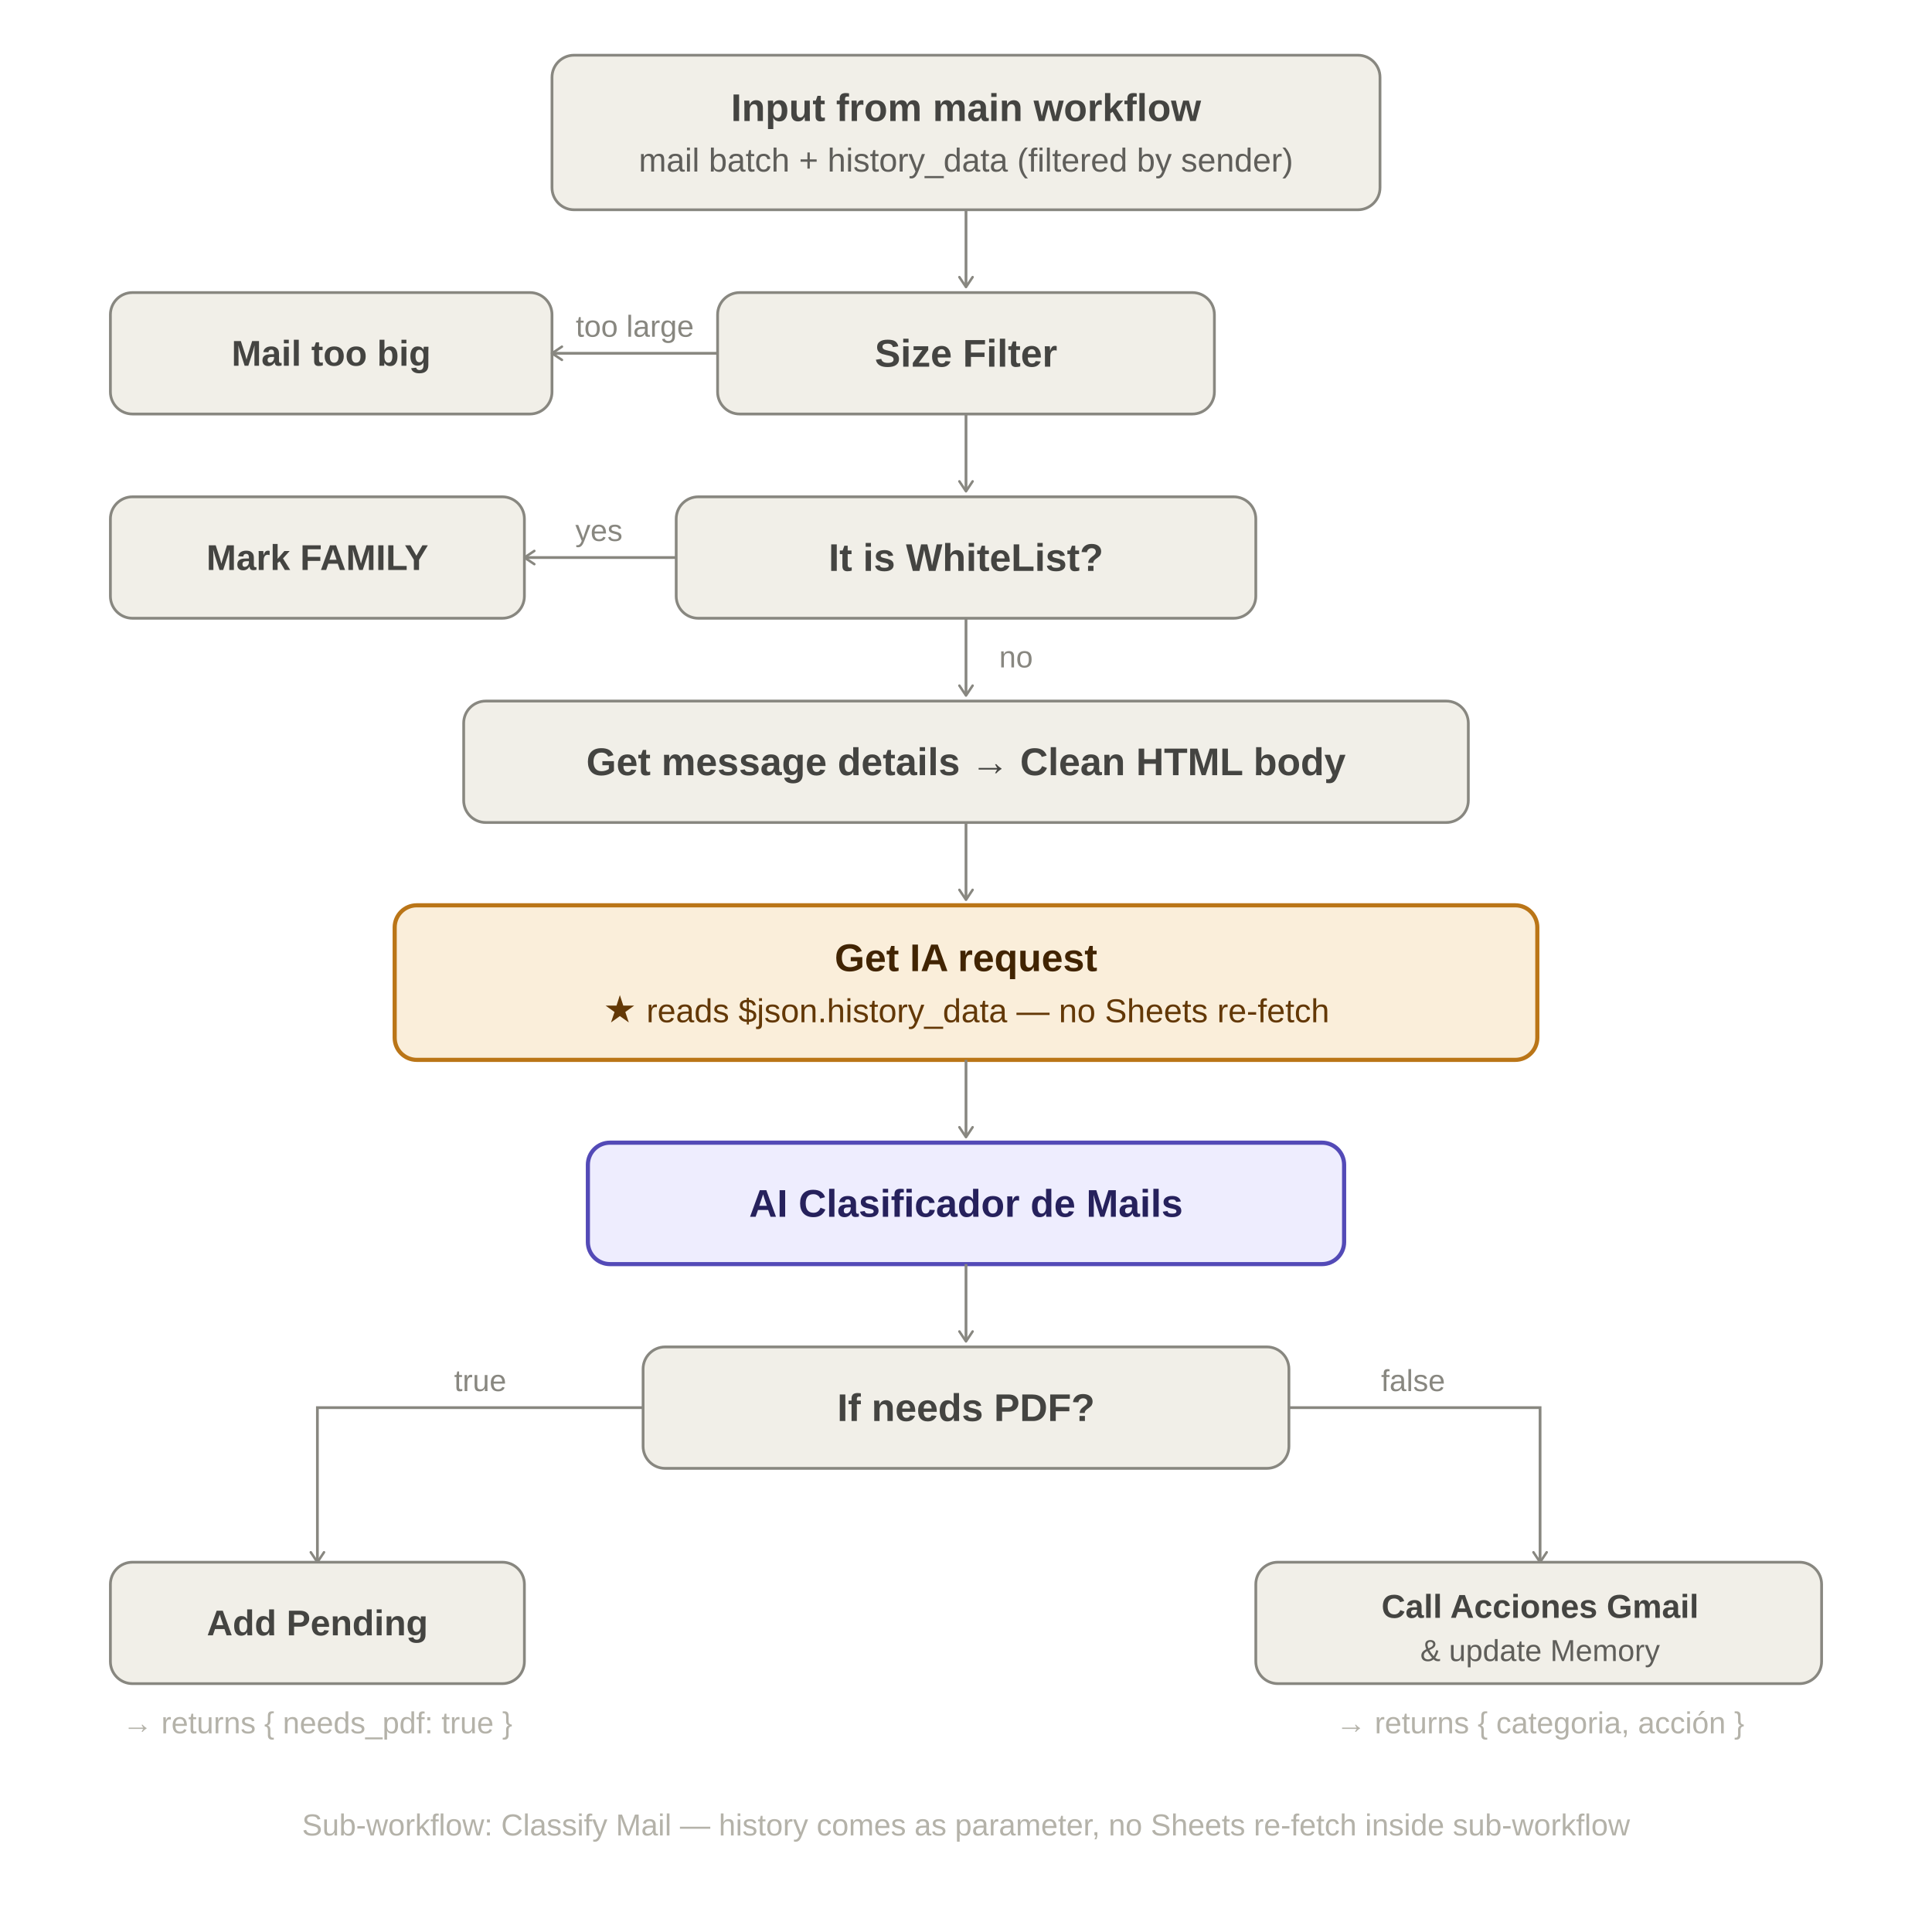
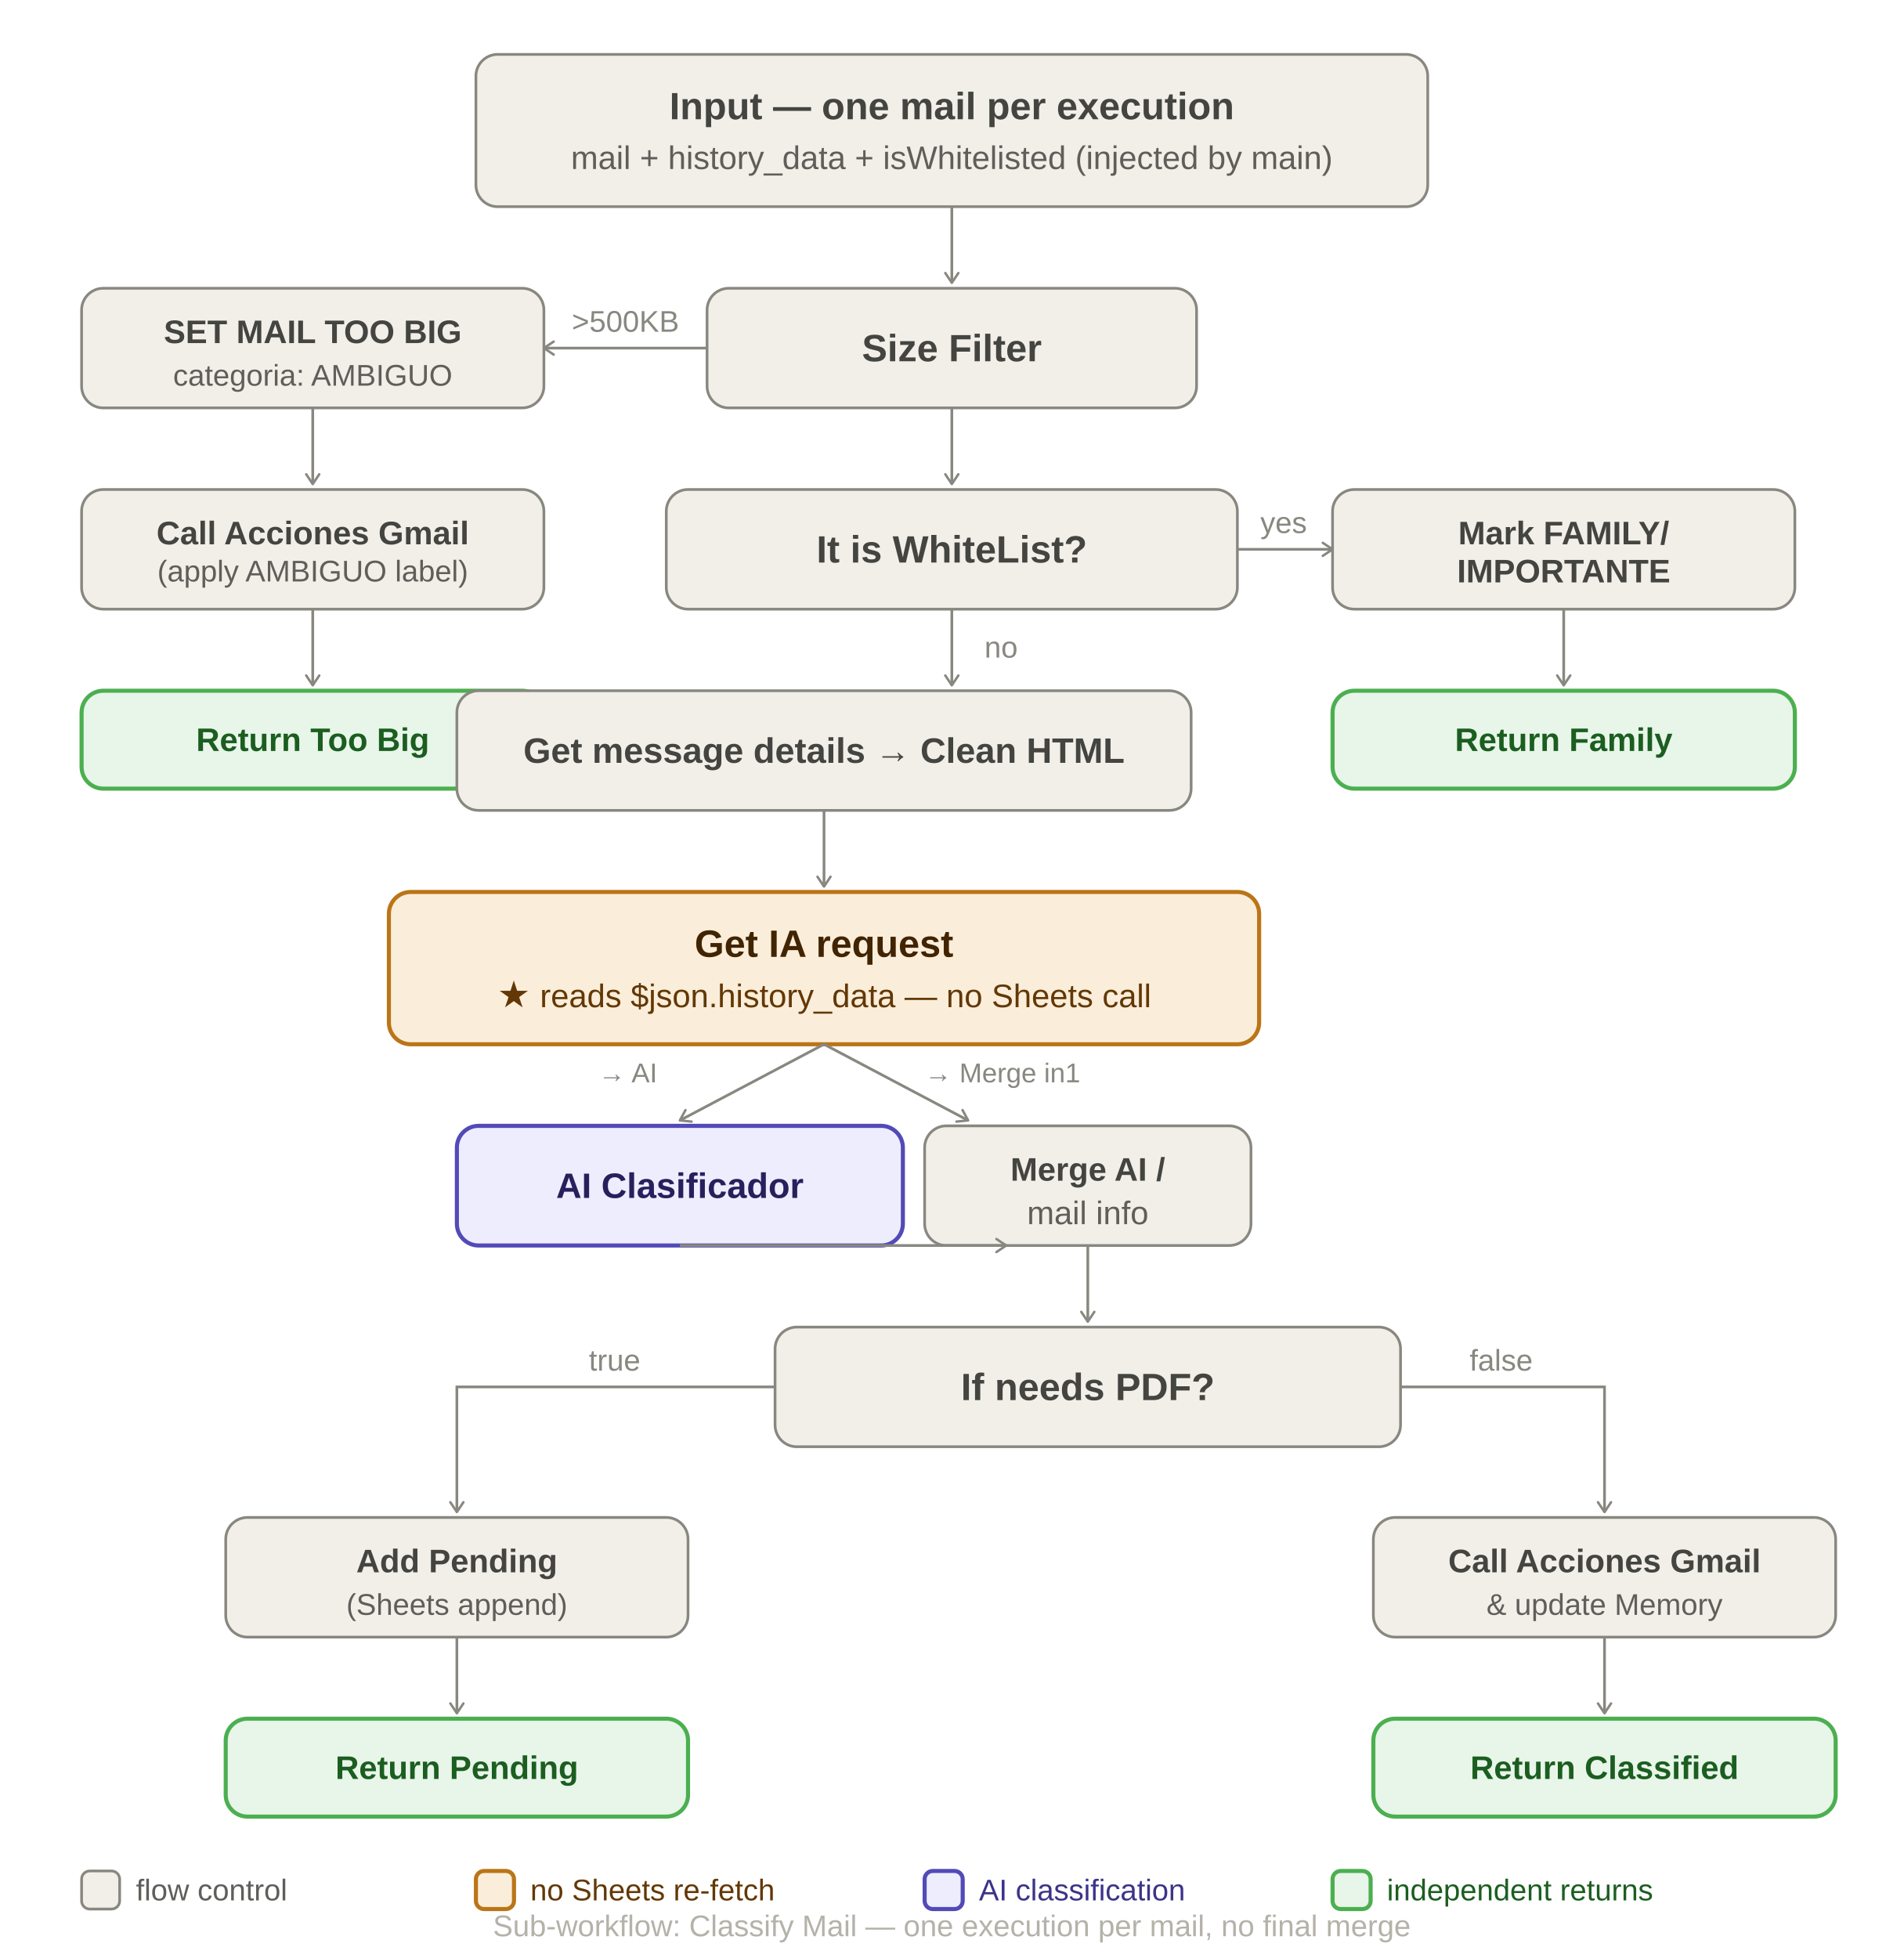
- <svg xmlns="http://www.w3.org/2000/svg" width="700" height="690" viewBox="0 0 700 690" font-family="system-ui, -apple-system, Arial, sans-serif">
+ <svg xmlns="http://www.w3.org/2000/svg" width="700" height="720" viewBox="0 0 700 720" font-family="system-ui, -apple-system, Arial, sans-serif">
  <defs>
    <marker id="arr" viewBox="0 0 10 10" refX="8" refY="5" markerWidth="6" markerHeight="6" orient="auto-start-reverse">
      <path d="M2 1L8 5L2 9" fill="none" stroke="#888780" stroke-width="1.5" stroke-linecap="round" stroke-linejoin="round" />
    </marker>
  </defs>
-   <rect x="200" y="20" width="300" height="56" rx="8" fill="#F1EFE8" stroke="#888780" stroke-width="1" />
-   <text x="350" y="39" font-size="14" font-weight="600" fill="#444441" text-anchor="middle" dominant-baseline="central">Input from main workflow</text>
-   <text x="350" y="58" font-size="12" fill="#5F5E5A" text-anchor="middle" dominant-baseline="central">mail batch + history_data (filtered by sender)</text>
+   <rect x="175" y="20" width="350" height="56" rx="8" fill="#F1EFE8" stroke="#888780" stroke-width="1" />
+   <text x="350" y="39" font-size="14" font-weight="600" fill="#444441" text-anchor="middle" dominant-baseline="central">Input — one mail per execution</text>
+   <text x="350" y="58" font-size="12" fill="#5F5E5A" text-anchor="middle" dominant-baseline="central">mail + history_data + isWhitelisted (injected by main)</text>
  <line x1="350" y1="76" x2="350" y2="104" stroke="#888780" stroke-width="1" marker-end="url(#arr)" />
  <rect x="260" y="106" width="180" height="44" rx="8" fill="#F1EFE8" stroke="#888780" stroke-width="1" />
  <text x="350" y="128" font-size="14" font-weight="600" fill="#444441" text-anchor="middle" dominant-baseline="central">Size Filter</text>
-   <rect x="40" y="106" width="160" height="44" rx="8" fill="#F1EFE8" stroke="#888780" stroke-width="1" />
-   <text x="120" y="128" font-size="13" font-weight="600" fill="#444441" text-anchor="middle" dominant-baseline="central">Mail too big</text>
+   <rect x="30" y="106" width="170" height="44" rx="8" fill="#F1EFE8" stroke="#888780" stroke-width="1" />
+   <text x="115" y="122" font-size="12" font-weight="600" fill="#444441" text-anchor="middle" dominant-baseline="central">SET MAIL TOO BIG</text>
+   <text x="115" y="138" font-size="11" fill="#5F5E5A" text-anchor="middle" dominant-baseline="central">categoria: AMBIGUO</text>
  <line x1="260" y1="128" x2="200" y2="128" stroke="#888780" stroke-width="1" marker-end="url(#arr)" />
-   <text x="230" y="122" font-size="11" fill="#888780" text-anchor="middle">too large</text>
+   <text x="230" y="122" font-size="11" fill="#888780" text-anchor="middle">&gt;500KB</text>
+   <line x1="115" y1="150" x2="115" y2="178" stroke="#888780" stroke-width="1" marker-end="url(#arr)" />
+   <rect x="30" y="180" width="170" height="44" rx="8" fill="#F1EFE8" stroke="#888780" stroke-width="1" />
+   <text x="115" y="196" font-size="12" font-weight="600" fill="#444441" text-anchor="middle" dominant-baseline="central">Call Acciones Gmail</text>
+   <text x="115" y="210" font-size="11" fill="#5F5E5A" text-anchor="middle" dominant-baseline="central">(apply AMBIGUO label)</text>
+   <line x1="115" y1="224" x2="115" y2="252" stroke="#888780" stroke-width="1" marker-end="url(#arr)" />
+   <rect x="30" y="254" width="170" height="36" rx="8" fill="#E8F5E9" stroke="#4CAF50" stroke-width="1.5" />
+   <text x="115" y="272" font-size="12" font-weight="600" fill="#1B5E20" text-anchor="middle" dominant-baseline="central">Return Too Big</text>
  <line x1="350" y1="150" x2="350" y2="178" stroke="#888780" stroke-width="1" marker-end="url(#arr)" />
  <rect x="245" y="180" width="210" height="44" rx="8" fill="#F1EFE8" stroke="#888780" stroke-width="1" />
  <text x="350" y="202" font-size="14" font-weight="600" fill="#444441" text-anchor="middle" dominant-baseline="central">It is WhiteList?</text>
-   <rect x="40" y="180" width="150" height="44" rx="8" fill="#F1EFE8" stroke="#888780" stroke-width="1" />
-   <text x="115" y="202" font-size="13" font-weight="600" fill="#444441" text-anchor="middle" dominant-baseline="central">Mark FAMILY</text>
-   <line x1="245" y1="202" x2="190" y2="202" stroke="#888780" stroke-width="1" marker-end="url(#arr)" />
-   <text x="217" y="196" font-size="11" fill="#888780" text-anchor="middle">yes</text>
  <line x1="350" y1="224" x2="350" y2="252" stroke="#888780" stroke-width="1" marker-end="url(#arr)" />
  <text x="362" y="238" font-size="11" fill="#888780" dominant-baseline="central">no</text>
-   <rect x="168" y="254" width="364" height="44" rx="8" fill="#F1EFE8" stroke="#888780" stroke-width="1" />
-   <text x="350" y="276" font-size="14" font-weight="600" fill="#444441" text-anchor="middle" dominant-baseline="central">Get message details → Clean HTML body</text>
-   <line x1="350" y1="298" x2="350" y2="326" stroke="#888780" stroke-width="1" marker-end="url(#arr)" />
-   <rect x="143" y="328" width="414" height="56" rx="8" fill="#FAEEDA" stroke="#BA7517" stroke-width="1.5" />
-   <text x="350" y="347" font-size="14" font-weight="600" fill="#412402" text-anchor="middle" dominant-baseline="central">Get IA request</text>
-   <text x="350" y="366" font-size="12" fill="#633806" text-anchor="middle" dominant-baseline="central">★ reads $json.history_data — no Sheets re-fetch</text>
-   <line x1="350" y1="384" x2="350" y2="412" stroke="#888780" stroke-width="1" marker-end="url(#arr)" />
-   <rect x="213" y="414" width="274" height="44" rx="8" fill="#EEEDFE" stroke="#534AB7" stroke-width="1.5" />
-   <text x="350" y="436" font-size="14" font-weight="600" fill="#26215C" text-anchor="middle" dominant-baseline="central">AI Clasificador de Mails</text>
-   <line x1="350" y1="458" x2="350" y2="486" stroke="#888780" stroke-width="1" marker-end="url(#arr)" />
-   <rect x="233" y="488" width="234" height="44" rx="8" fill="#F1EFE8" stroke="#888780" stroke-width="1" />
-   <text x="350" y="510" font-size="14" font-weight="600" fill="#444441" text-anchor="middle" dominant-baseline="central">If needs PDF?</text>
-   <rect x="40" y="566" width="150" height="44" rx="8" fill="#F1EFE8" stroke="#888780" stroke-width="1" />
-   <text x="115" y="588" font-size="13" font-weight="600" fill="#444441" text-anchor="middle" dominant-baseline="central">Add Pending</text>
-   <path d="M 233 510 L 115 510 L 115 566" fill="none" stroke="#888780" stroke-width="1" marker-end="url(#arr)" />
-   <text x="174" y="504" font-size="11" fill="#888780" text-anchor="middle">true</text>
-   <rect x="455" y="566" width="205" height="44" rx="8" fill="#F1EFE8" stroke="#888780" stroke-width="1" />
-   <text x="558" y="582" font-size="12" font-weight="600" fill="#444441" text-anchor="middle" dominant-baseline="central">Call Acciones Gmail</text>
-   <text x="558" y="598" font-size="11" fill="#5F5E5A" text-anchor="middle" dominant-baseline="central">&amp; update Memory</text>
-   <path d="M 467 510 L 558 510 L 558 566" fill="none" stroke="#888780" stroke-width="1" marker-end="url(#arr)" />
-   <text x="512" y="504" font-size="11" fill="#888780" text-anchor="middle">false</text>
-   <text x="115" y="628" font-size="11" fill="#B4B2A9" text-anchor="middle">→ returns { needs_pdf: true }</text>
-   <text x="558" y="628" font-size="11" fill="#B4B2A9" text-anchor="middle">→ returns { categoria, acción }</text>
-   <text x="350" y="665" font-size="11" fill="#B4B2A9" text-anchor="middle">Sub-workflow: Classify Mail — history comes as parameter, no Sheets re-fetch inside sub-workflow</text>
+   <rect x="490" y="180" width="170" height="44" rx="8" fill="#F1EFE8" stroke="#888780" stroke-width="1" />
+   <text x="575" y="196" font-size="12" font-weight="600" fill="#444441" text-anchor="middle" dominant-baseline="central">Mark FAMILY/</text>
+   <text x="575" y="210" font-size="12" font-weight="600" fill="#444441" text-anchor="middle" dominant-baseline="central">IMPORTANTE</text>
+   <line x1="455" y1="202" x2="490" y2="202" stroke="#888780" stroke-width="1" marker-end="url(#arr)" />
+   <text x="472" y="196" font-size="11" fill="#888780" text-anchor="middle">yes</text>
+   <line x1="575" y1="224" x2="575" y2="252" stroke="#888780" stroke-width="1" marker-end="url(#arr)" />
+   <rect x="490" y="254" width="170" height="36" rx="8" fill="#E8F5E9" stroke="#4CAF50" stroke-width="1.5" />
+   <text x="575" y="272" font-size="12" font-weight="600" fill="#1B5E20" text-anchor="middle" dominant-baseline="central">Return Family</text>
+   <rect x="168" y="254" width="270" height="44" rx="8" fill="#F1EFE8" stroke="#888780" stroke-width="1" />
+   <text x="303" y="276" font-size="13" font-weight="600" fill="#444441" text-anchor="middle" dominant-baseline="central">Get message details → Clean HTML</text>
+   <line x1="303" y1="298" x2="303" y2="326" stroke="#888780" stroke-width="1" marker-end="url(#arr)" />
+   <rect x="143" y="328" width="320" height="56" rx="8" fill="#FAEEDA" stroke="#BA7517" stroke-width="1.5" />
+   <text x="303" y="347" font-size="14" font-weight="600" fill="#412402" text-anchor="middle" dominant-baseline="central">Get IA request</text>
+   <text x="303" y="366" font-size="12" fill="#633806" text-anchor="middle" dominant-baseline="central">★ reads $json.history_data — no Sheets call</text>
+   <line x1="303" y1="384" x2="250" y2="412" stroke="#888780" stroke-width="1" marker-end="url(#arr)" />
+   <line x1="303" y1="384" x2="356" y2="412" stroke="#888780" stroke-width="1" marker-end="url(#arr)" />
+   <text x="220" y="398" font-size="10" fill="#888780">→ AI</text>
+   <text x="340" y="398" font-size="10" fill="#888780">→ Merge in1</text>
+   <rect x="168" y="414" width="164" height="44" rx="8" fill="#EEEDFE" stroke="#534AB7" stroke-width="1.5" />
+   <text x="250" y="436" font-size="13" font-weight="600" fill="#26215C" text-anchor="middle" dominant-baseline="central">AI Clasificador</text>
+   <rect x="340" y="414" width="120" height="44" rx="8" fill="#F1EFE8" stroke="#888780" stroke-width="1" />
+   <text x="400" y="430" font-size="12" font-weight="600" fill="#444441" text-anchor="middle" dominant-baseline="central">Merge AI /</text>
+   <text x="400" y="446" font-size="12" fill="#5F5E5A" text-anchor="middle" dominant-baseline="central">mail info</text>
+   <line x1="250" y1="458" x2="370" y2="458" stroke="#888780" stroke-width="1" marker-end="url(#arr)" />
+   <line x1="400" y1="458" x2="400" y2="486" stroke="#888780" stroke-width="1" marker-end="url(#arr)" />
+   <rect x="285" y="488" width="230" height="44" rx="8" fill="#F1EFE8" stroke="#888780" stroke-width="1" />
+   <text x="400" y="510" font-size="14" font-weight="600" fill="#444441" text-anchor="middle" dominant-baseline="central">If needs PDF?</text>
+   <path d="M 285 510 L 168 510 L 168 556" fill="none" stroke="#888780" stroke-width="1" marker-end="url(#arr)" />
+   <text x="226" y="504" font-size="11" fill="#888780" text-anchor="middle">true</text>
+   <rect x="83" y="558" width="170" height="44" rx="8" fill="#F1EFE8" stroke="#888780" stroke-width="1" />
+   <text x="168" y="574" font-size="12" font-weight="600" fill="#444441" text-anchor="middle" dominant-baseline="central">Add Pending</text>
+   <text x="168" y="590" font-size="11" fill="#5F5E5A" text-anchor="middle" dominant-baseline="central">(Sheets append)</text>
+   <line x1="168" y1="602" x2="168" y2="630" stroke="#888780" stroke-width="1" marker-end="url(#arr)" />
+   <rect x="83" y="632" width="170" height="36" rx="8" fill="#E8F5E9" stroke="#4CAF50" stroke-width="1.5" />
+   <text x="168" y="650" font-size="12" font-weight="600" fill="#1B5E20" text-anchor="middle" dominant-baseline="central">Return Pending</text>
+   <path d="M 515 510 L 590 510 L 590 556" fill="none" stroke="#888780" stroke-width="1" marker-end="url(#arr)" />
+   <text x="552" y="504" font-size="11" fill="#888780" text-anchor="middle">false</text>
+   <rect x="505" y="558" width="170" height="44" rx="8" fill="#F1EFE8" stroke="#888780" stroke-width="1" />
+   <text x="590" y="574" font-size="12" font-weight="600" fill="#444441" text-anchor="middle" dominant-baseline="central">Call Acciones Gmail</text>
+   <text x="590" y="590" font-size="11" fill="#5F5E5A" text-anchor="middle" dominant-baseline="central">&amp; update Memory</text>
+   <line x1="590" y1="602" x2="590" y2="630" stroke="#888780" stroke-width="1" marker-end="url(#arr)" />
+   <rect x="505" y="632" width="170" height="36" rx="8" fill="#E8F5E9" stroke="#4CAF50" stroke-width="1.5" />
+   <text x="590" y="650" font-size="12" font-weight="600" fill="#1B5E20" text-anchor="middle" dominant-baseline="central">Return Classified</text>
+   <rect x="30" y="688" width="14" height="14" rx="3" fill="#F1EFE8" stroke="#888780" stroke-width="1" />
+   <text x="50" y="695" font-size="11" fill="#5F5E5A" dominant-baseline="central">flow control</text>
+   <rect x="175" y="688" width="14" height="14" rx="3" fill="#FAEEDA" stroke="#BA7517" stroke-width="1.5" />
+   <text x="195" y="695" font-size="11" fill="#633806" dominant-baseline="central">no Sheets re-fetch</text>
+   <rect x="340" y="688" width="14" height="14" rx="3" fill="#EEEDFE" stroke="#534AB7" stroke-width="1.5" />
+   <text x="360" y="695" font-size="11" fill="#3C3489" dominant-baseline="central">AI classification</text>
+   <rect x="490" y="688" width="14" height="14" rx="3" fill="#E8F5E9" stroke="#4CAF50" stroke-width="1.5" />
+   <text x="510" y="695" font-size="11" fill="#1B5E20" dominant-baseline="central">independent returns</text>
+   <text x="350" y="712" font-size="11" fill="#B4B2A9" text-anchor="middle">Sub-workflow: Classify Mail — one execution per mail, no final merge</text>
</svg>
